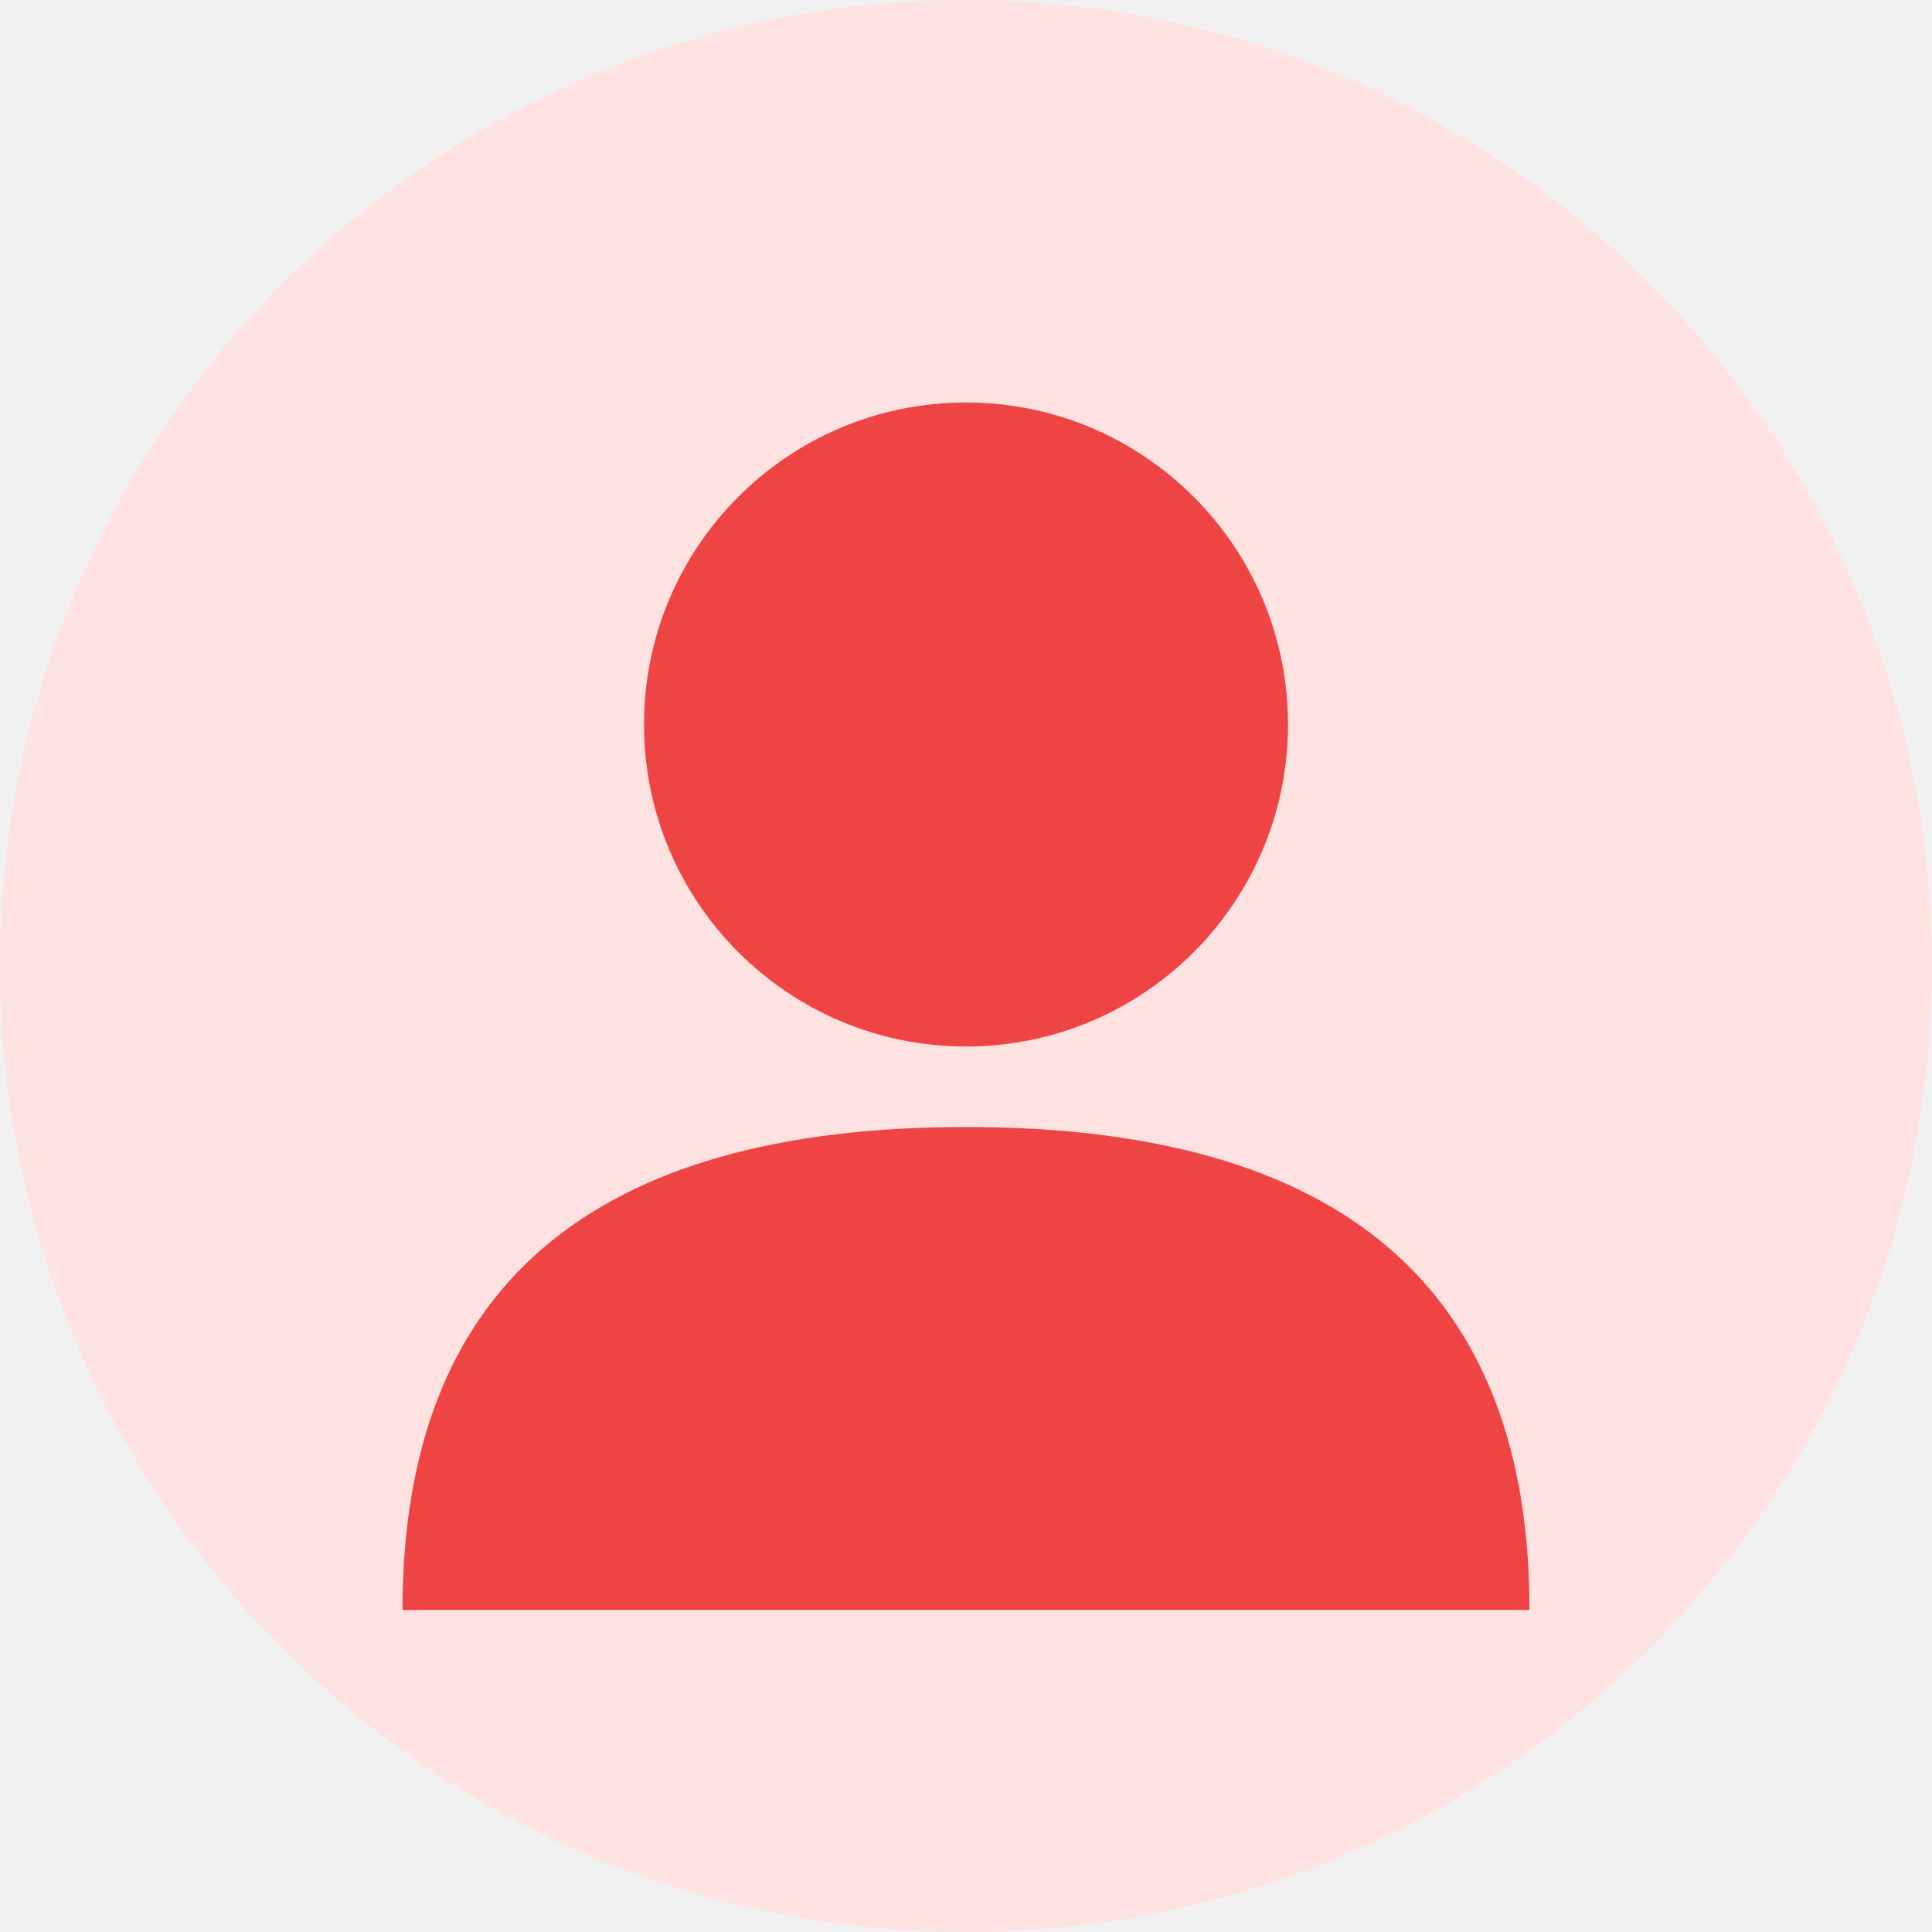
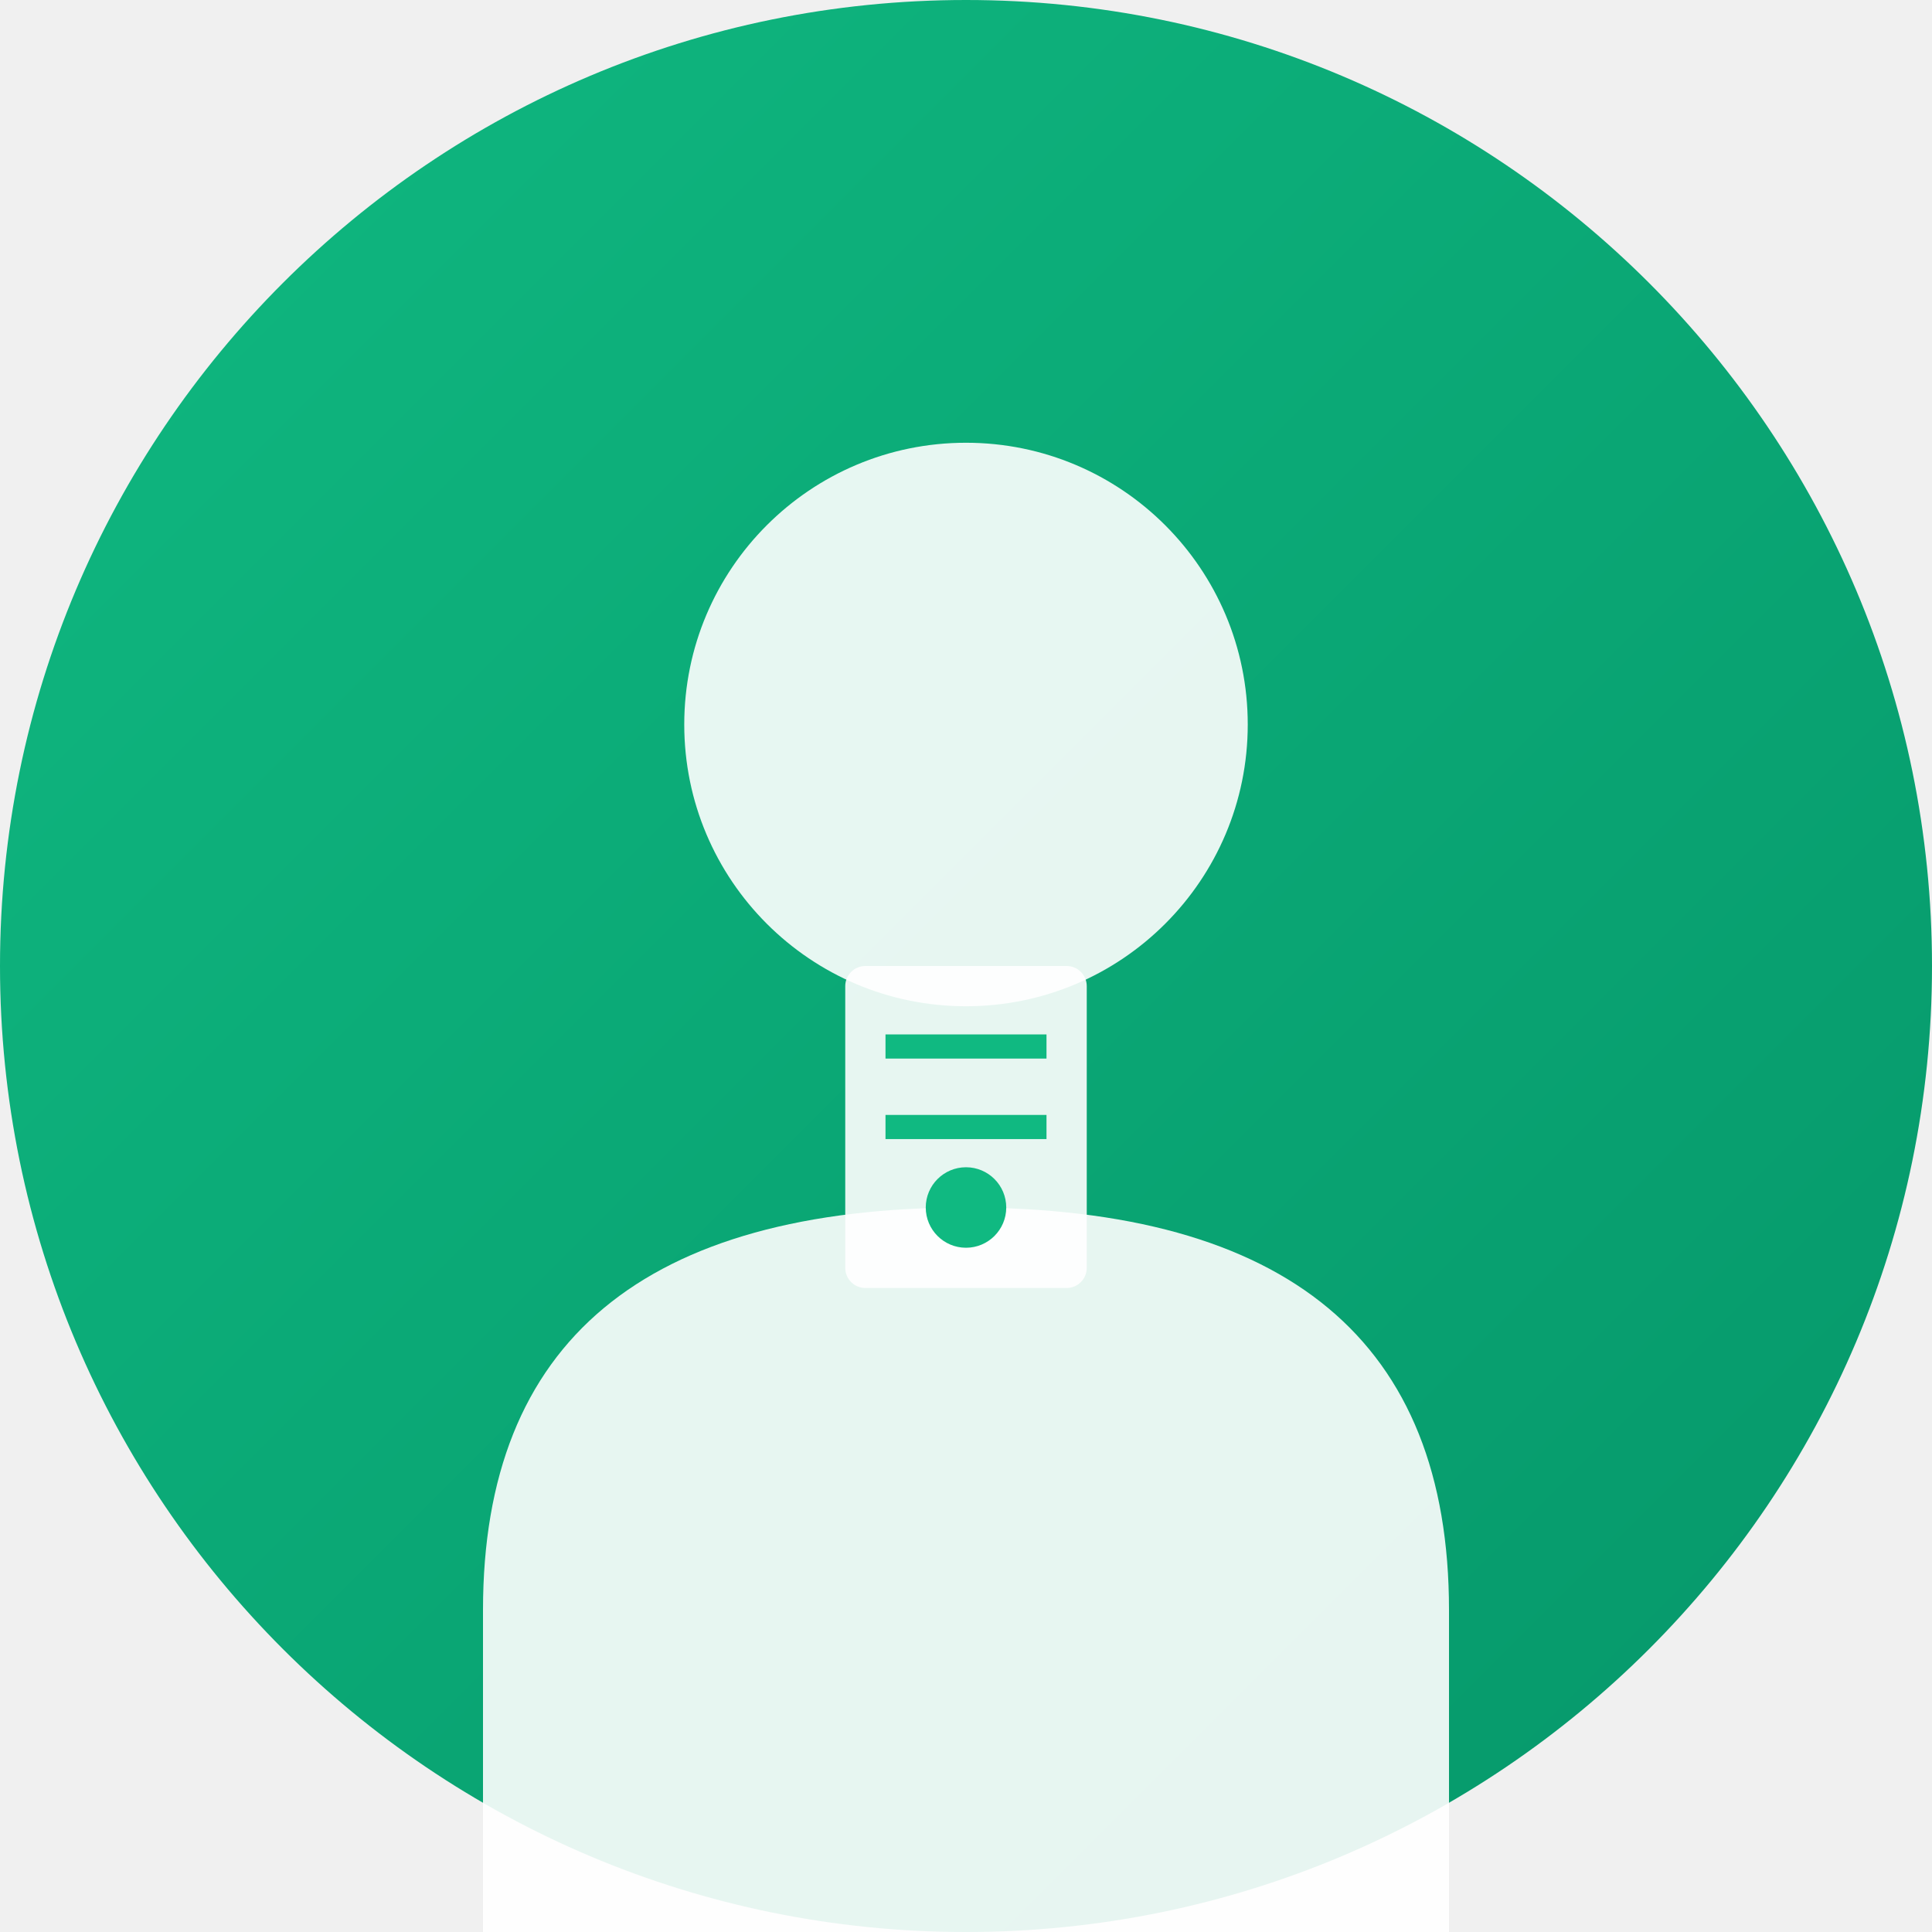
<svg xmlns="http://www.w3.org/2000/svg" width="48" height="48" viewBox="0 0 48 48">
-   <circle cx="24" cy="24" r="24" fill="#FEE2E2" />
-   <circle cx="24" cy="18" r="8" fill="#EF4444" />
-   <path d="M10 40 Q10 28 24 28 Q38 28 38 40" fill="#EF4444" />
+   <defs>
+     <linearGradient id="grad3" x1="0%" y1="0%" x2="100%" y2="100%">
+       <stop offset="0%" style="stop-color:#10B981;stop-opacity:1" />
+       <stop offset="100%" style="stop-color:#059669;stop-opacity:1" />
+     </linearGradient>
+   </defs>
+   <circle cx="24" cy="24" r="24" fill="url(#grad3)" />
+   <circle cx="24" cy="18" r="7" fill="white" opacity="0.9" />
+   <path d="M 12 40 Q 12 30 24 30 Q 36 30 36 40 L 36 48 L 12 48 Z" fill="white" opacity="0.9" />
+   <g transform="translate(24, 28)">
+     <rect x="-3" y="-4" width="6" height="8" rx="0.5" fill="white" opacity="0.9" />
+     <line x1="-2" y1="-2" x2="2" y2="-2" stroke="#10B981" stroke-width="0.6" />
+     <line x1="-2" y1="0" x2="2" y2="0" stroke="#10B981" stroke-width="0.6" />
+     <circle cx="0" cy="2" r="1" fill="#10B981" />
+   </g>
</svg>
